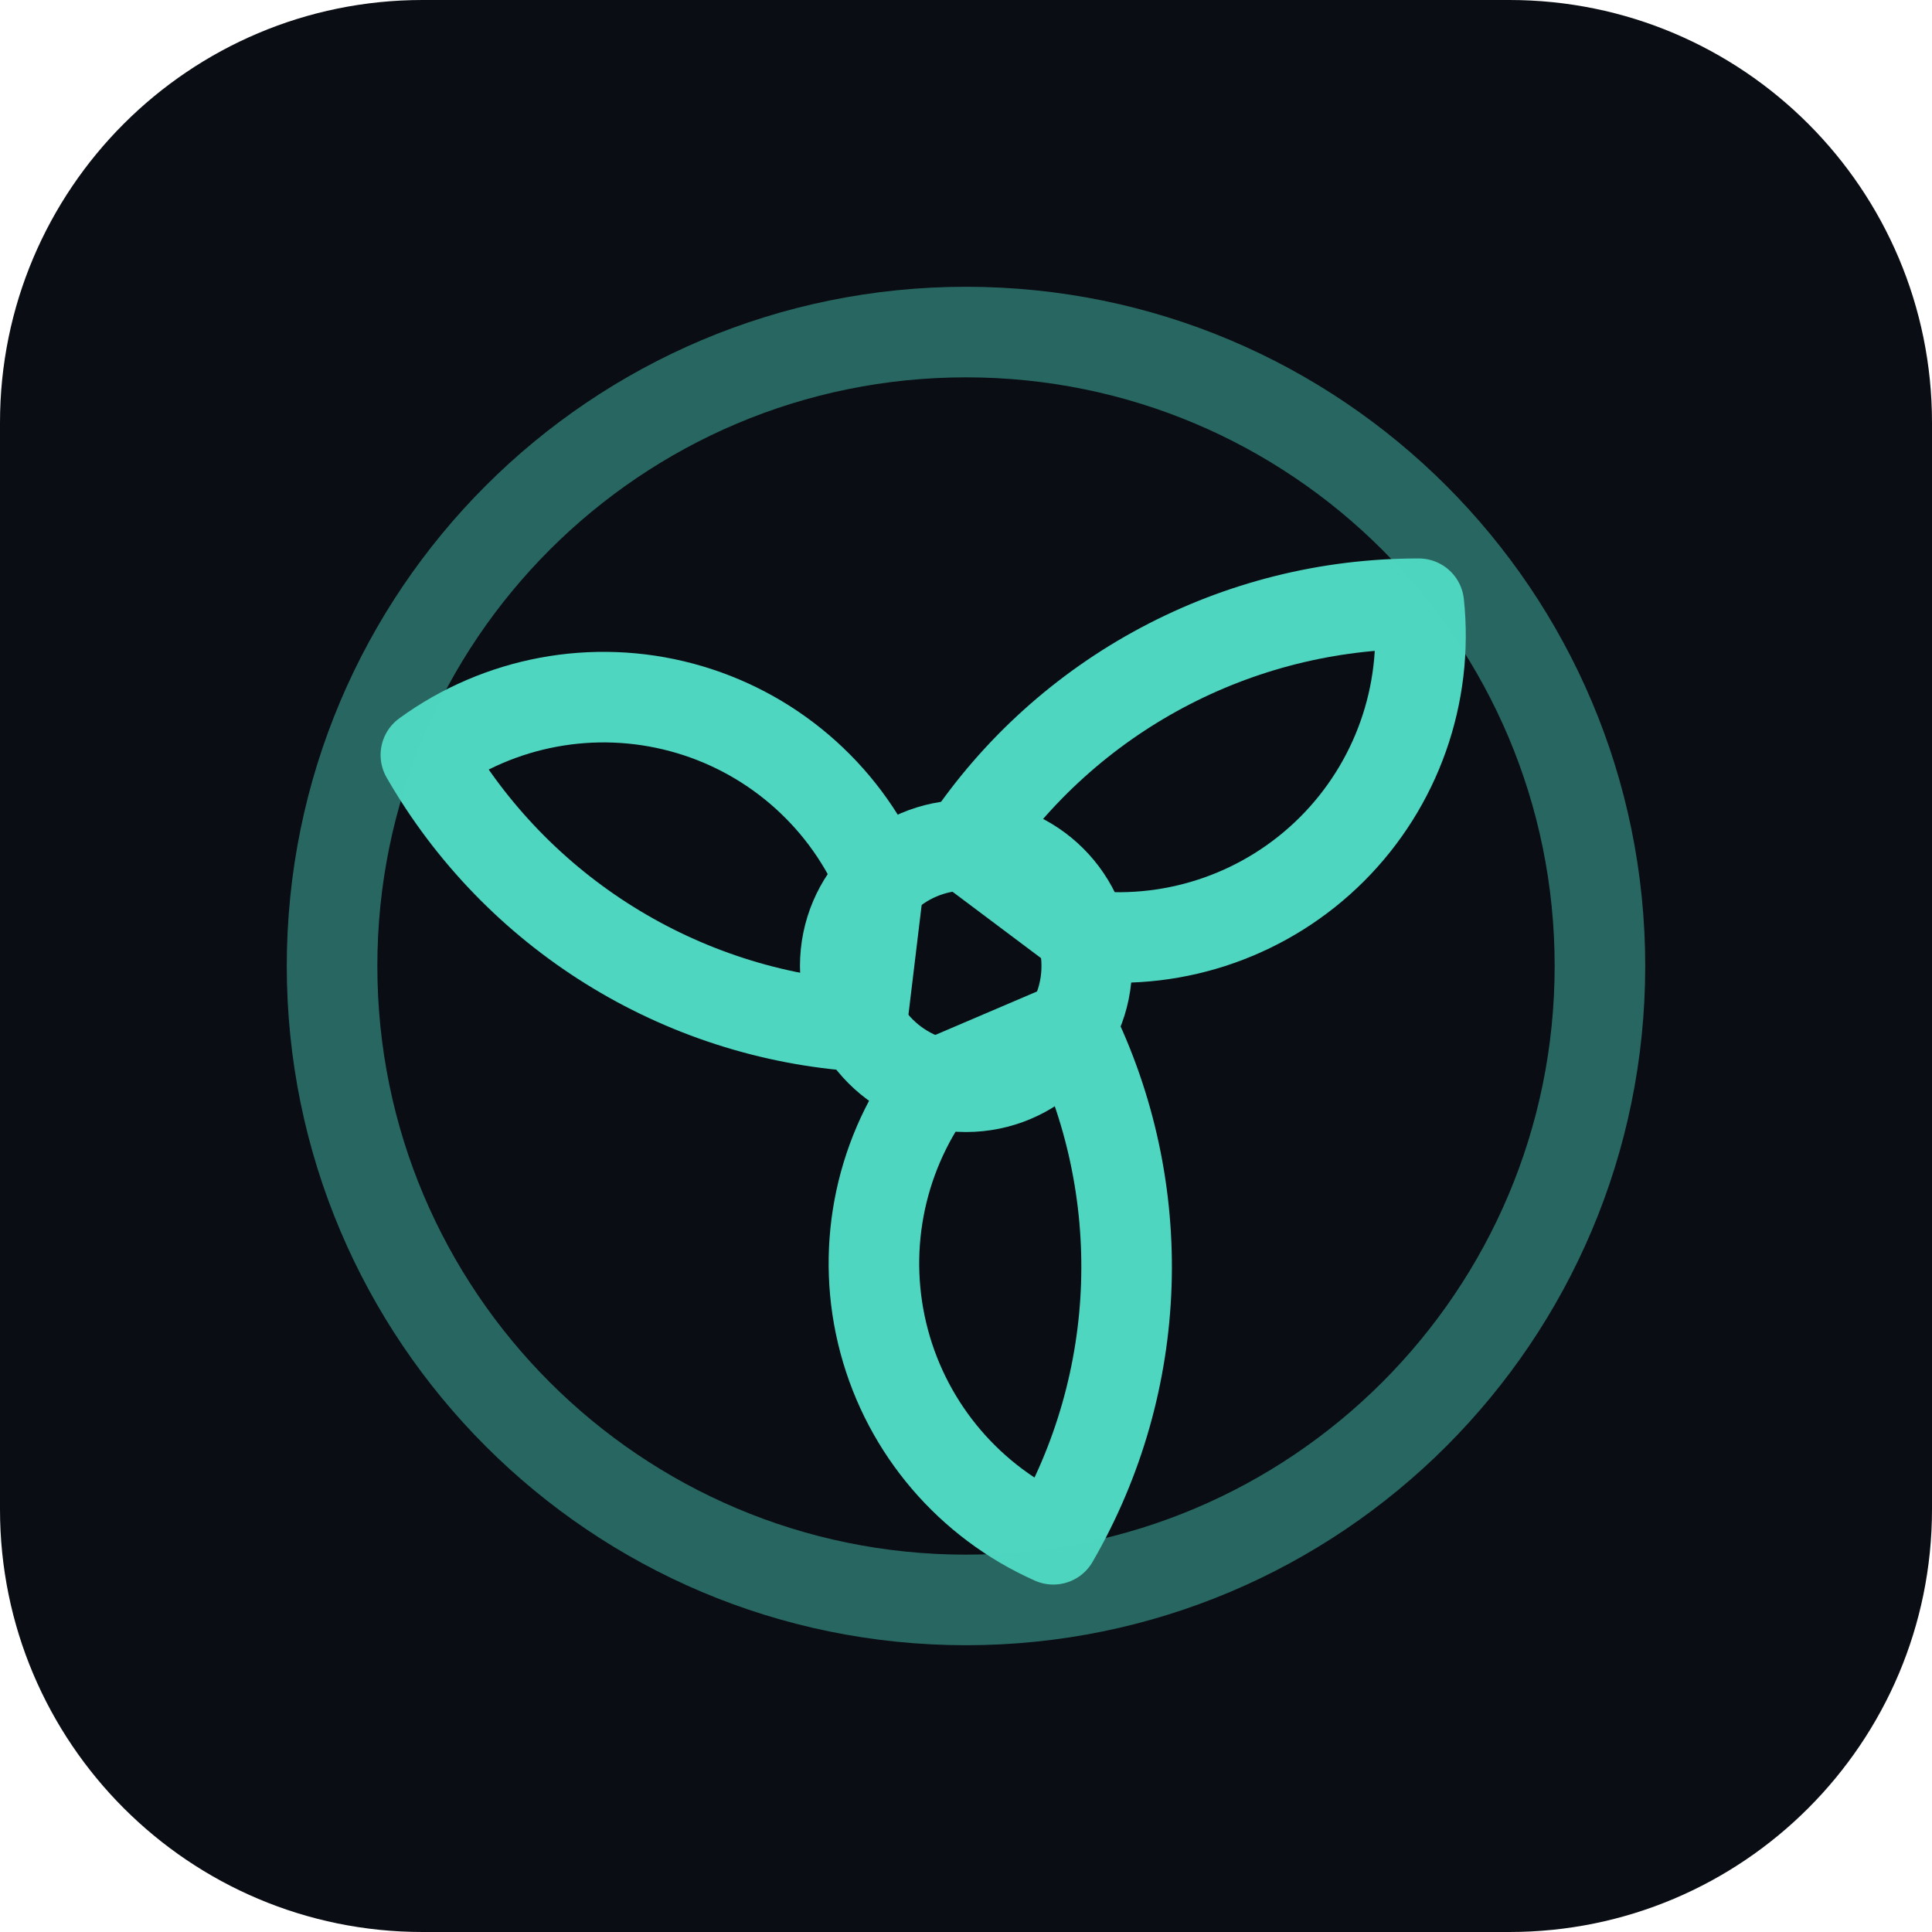
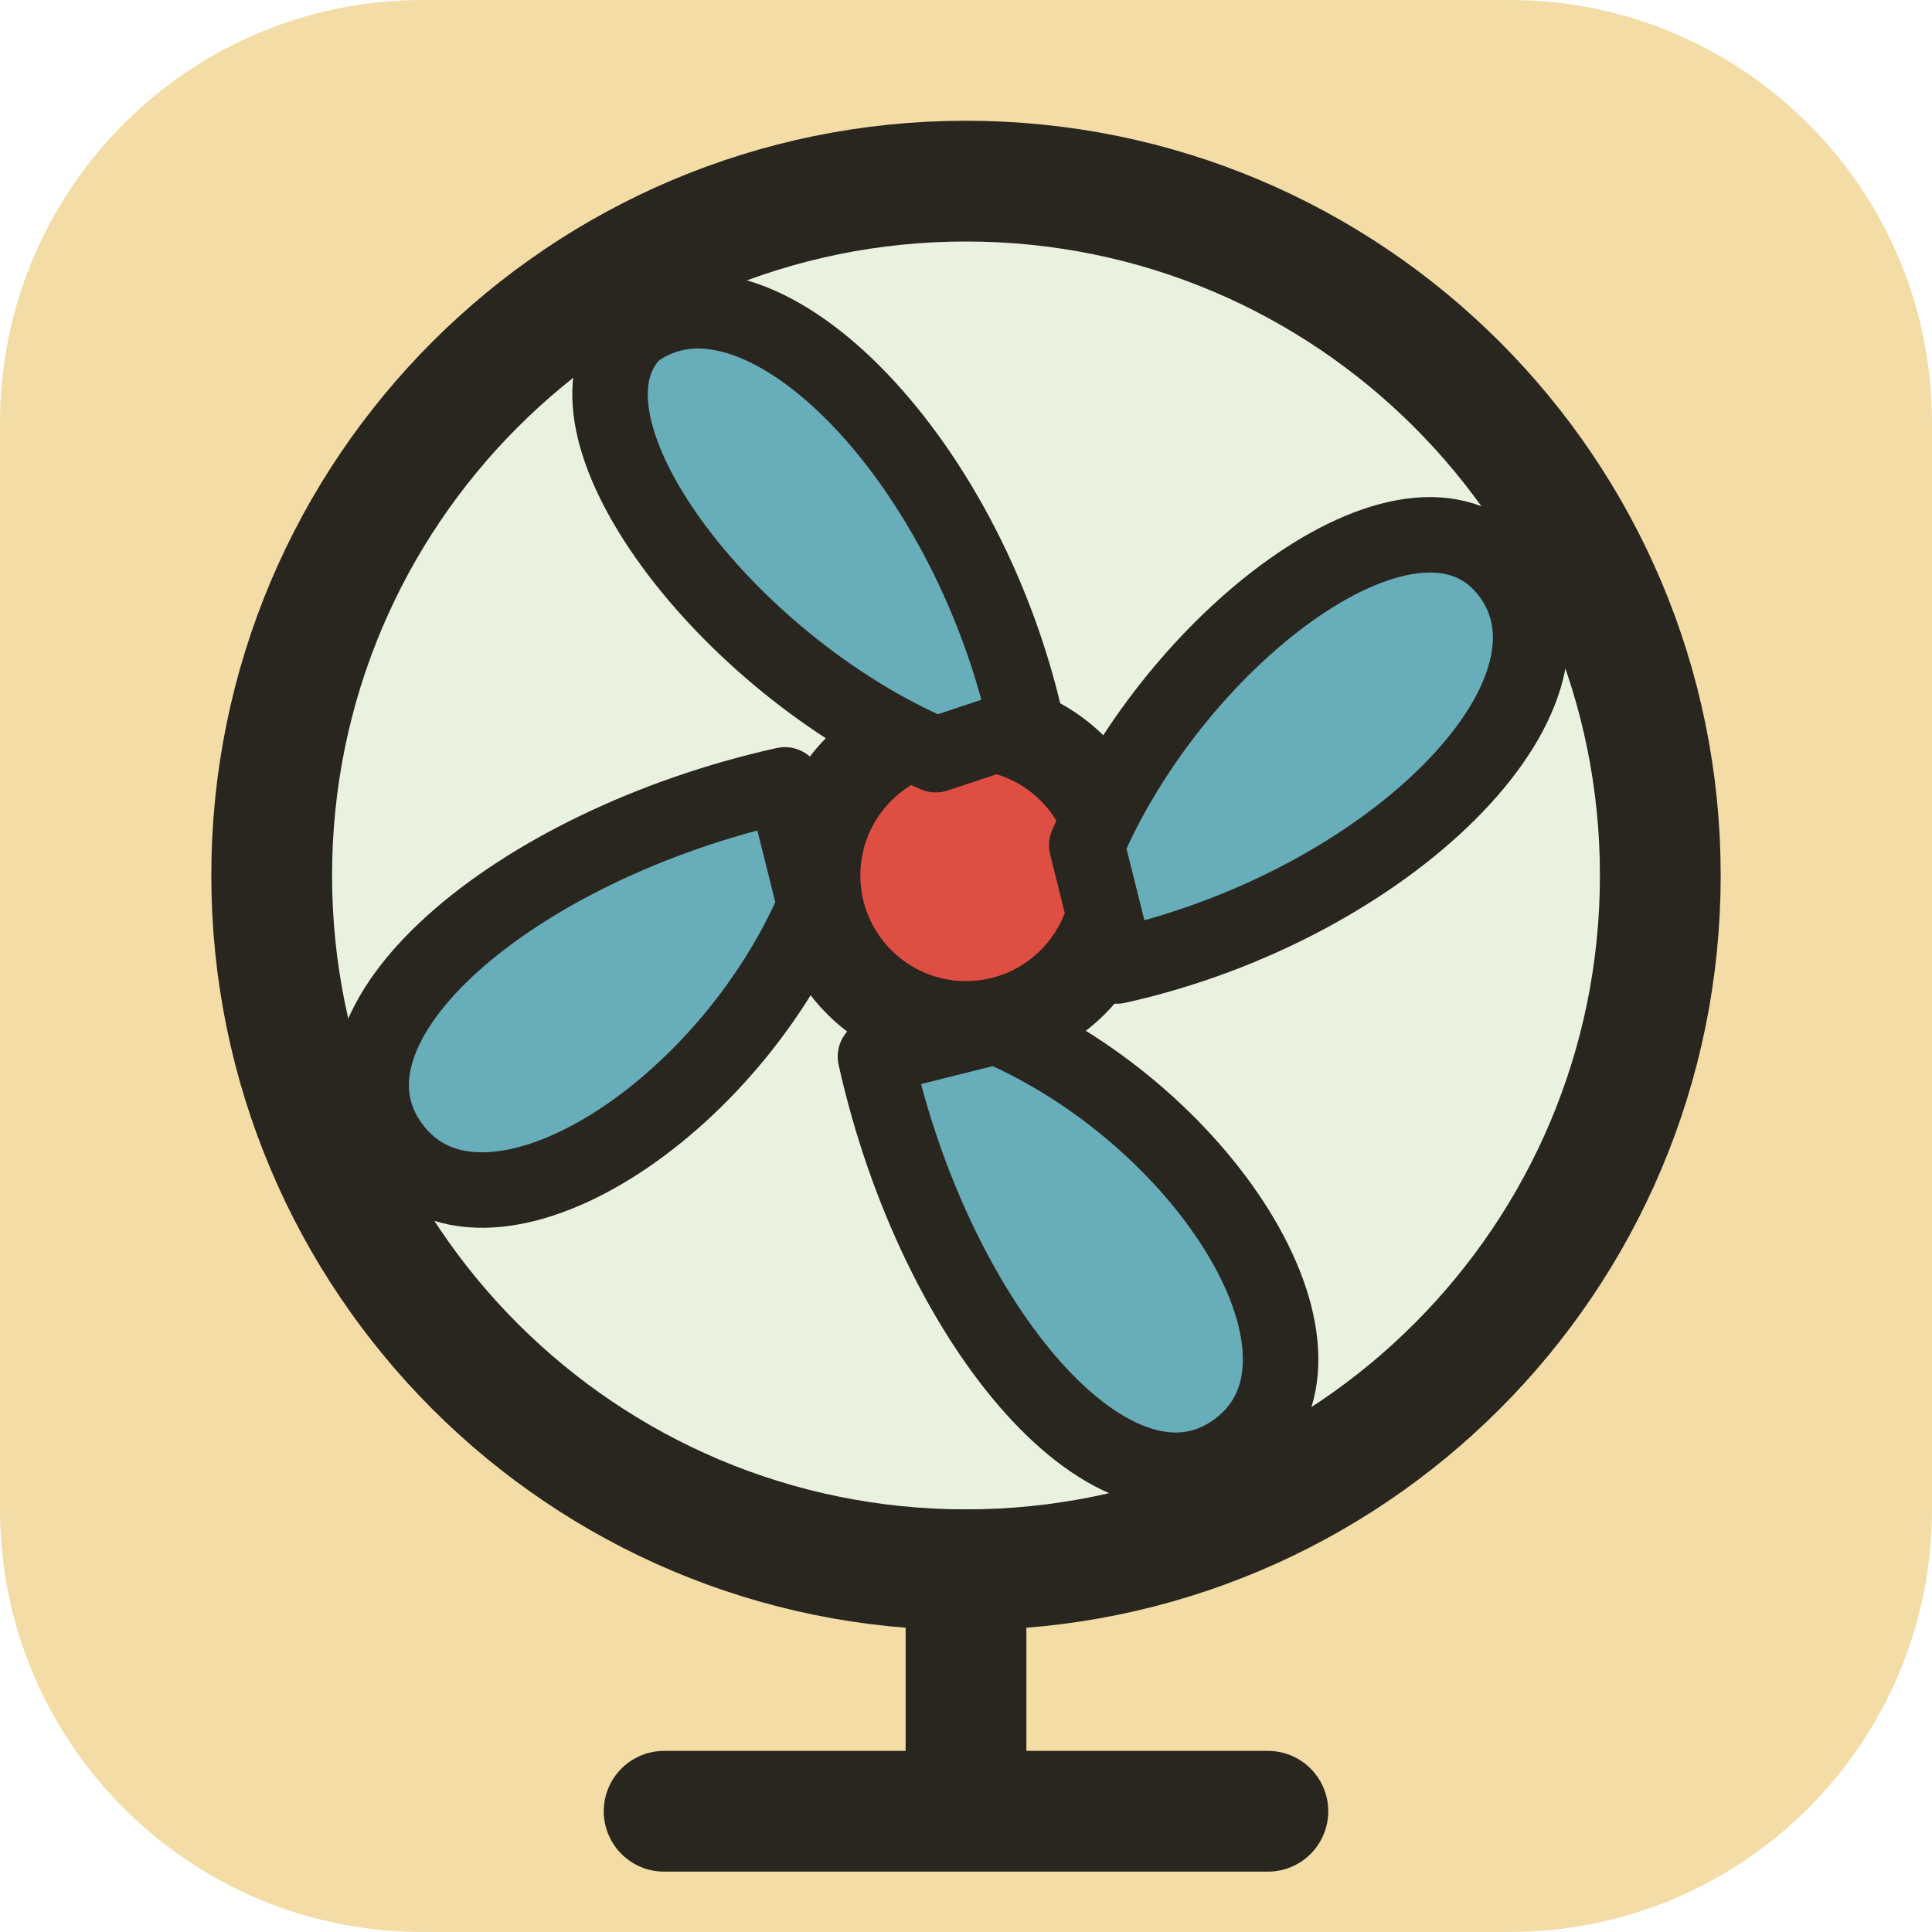
<svg xmlns="http://www.w3.org/2000/svg" viewBox="0 0 64 64">
-   <rect width="64" height="64" rx="14" fill="#0a0d14" />
-   <g fill="none" stroke="#4fd6c0" stroke-width="3" stroke-linejoin="round">
-     <g transform="translate(32 32)">
-       <path d="M0 -4 A 18 18 0 0 1 15 -12 A 10 10 0 0 1 4 -1 Z" />
-       <path d="M0 -4 A 18 18 0 0 1 15 -12 A 10 10 0 0 1 4 -1 Z" transform="rotate(120)" />
-       <path d="M0 -4 A 18 18 0 0 1 15 -12 A 10 10 0 0 1 4 -1 Z" transform="rotate(240)" />
-     </g>
-     <circle cx="32" cy="32" r="4" />
-     <circle cx="32" cy="32" r="21" stroke-opacity=".45" />
+   <rect width="64" height="64" rx="14" fill="#f3dca5" />
+   <circle cx="32" cy="29" r="23" fill="#e9f1df" stroke="#29251f" stroke-width="4" />
+   <circle cx="32" cy="29" r="5" fill="#df4e42" stroke="#29251f" stroke-width="3" />
+   <g fill="#68adba" stroke="#29251f" stroke-width="2.5" stroke-linejoin="round">
+     <path d="M31 25C24 22 18 14 21 11c4-3 11 4 13 13z" />
+     <path d="M36 28c3-7 11-13 14-9 3 4-4 11-13 13z" />
+     <path d="M33 34c7 3 12 11 8 14-4 3-10-4-12-13z" />
+     <path d="M27 30c-3 7-11 12-14 8-3-4 4-10 13-12z" />
  </g>
+   <path d="M32 52v7M22 60h20" fill="none" stroke="#29251f" stroke-width="4" stroke-linecap="round" />
</svg>
